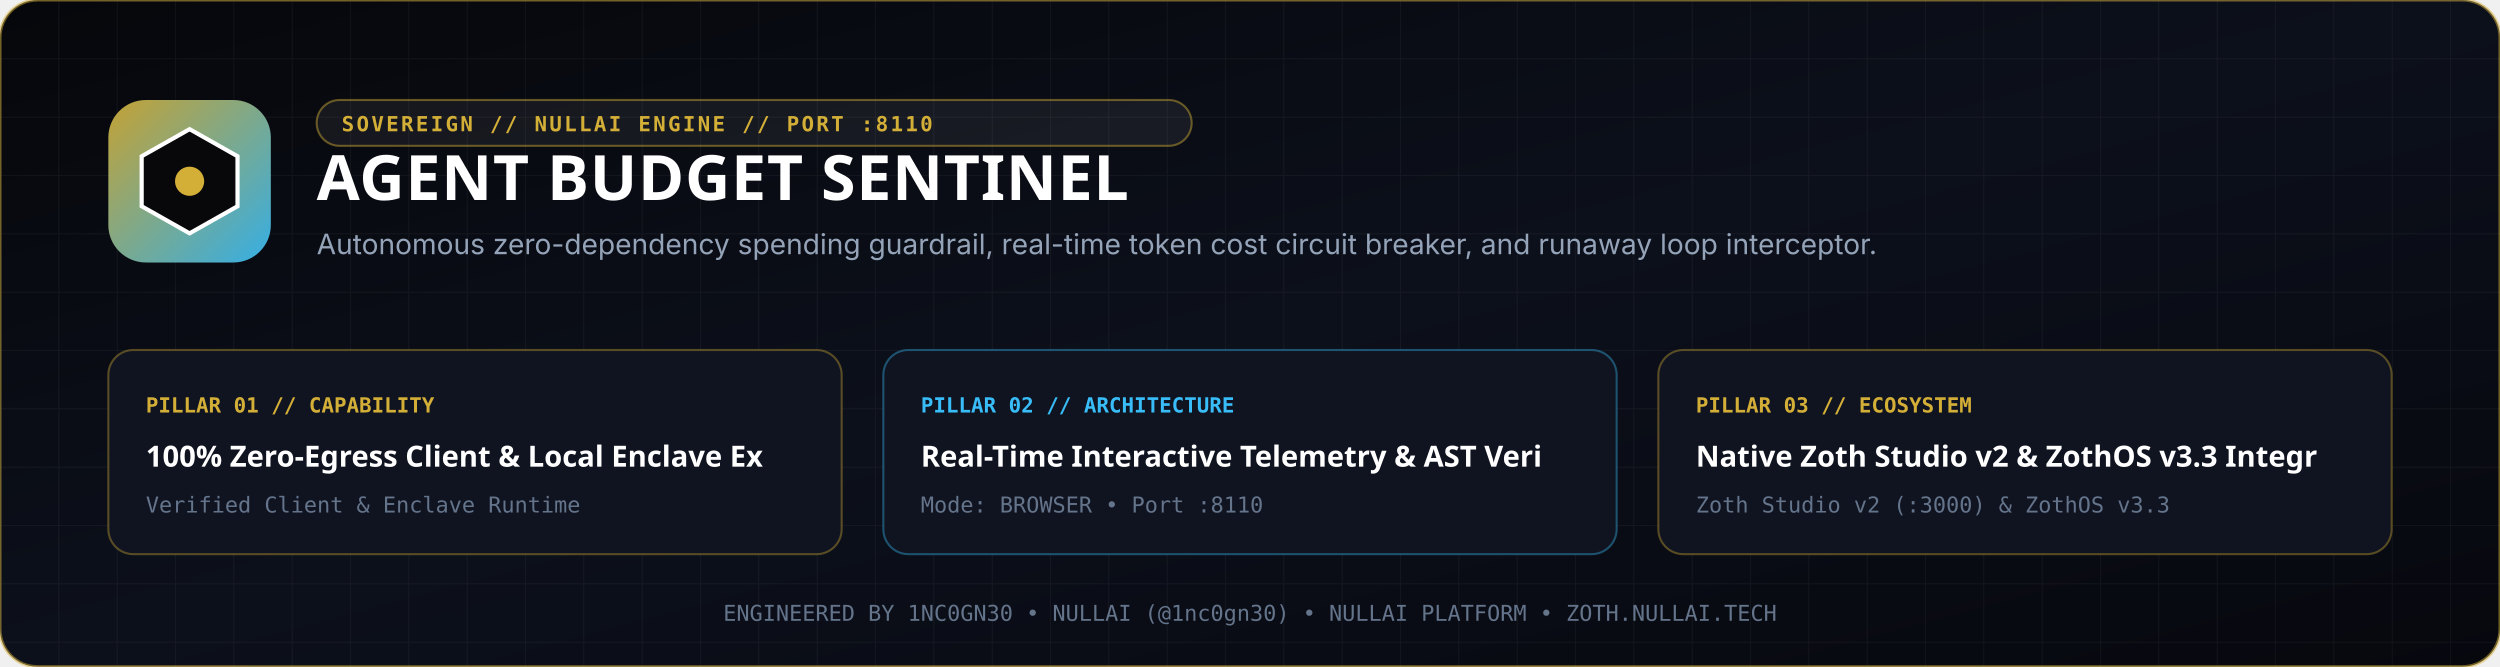
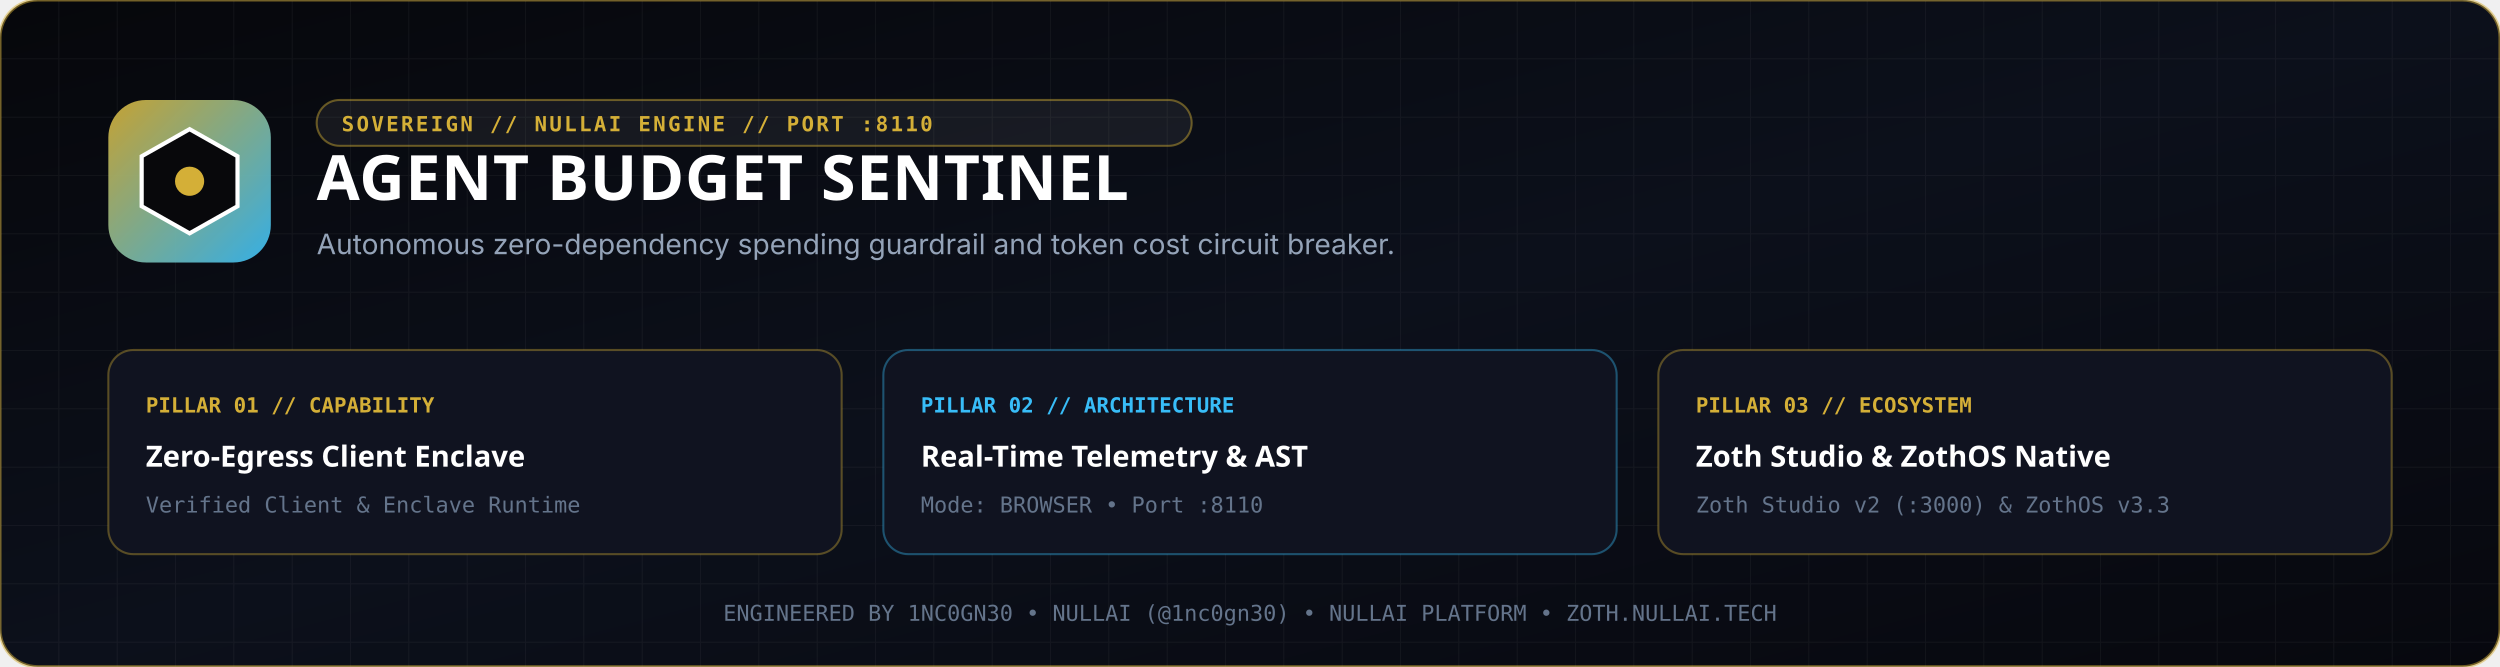
<svg xmlns="http://www.w3.org/2000/svg" viewBox="0 0 1200 320" width="100%" height="100%">
  <defs>
    <linearGradient id="bg" x1="0%" y1="0%" x2="100%" y2="100%">
      <stop offset="0%" stop-color="#06070B" />
      <stop offset="50%" stop-color="#0C101B" />
      <stop offset="100%" stop-color="#07080E" />
    </linearGradient>
    <linearGradient id="accent" x1="0%" y1="0%" x2="100%" y2="100%">
      <stop offset="0%" stop-color="#D4AF37" />
      <stop offset="100%" stop-color="#38BDF8" />
    </linearGradient>
    <pattern id="grid" width="28" height="28" patternUnits="userSpaceOnUse">
      <path d="M 28 0 L 0 0 0 28" fill="none" stroke="rgba(255,255,255,0.04)" stroke-width="1" />
    </pattern>
  </defs>
  <rect width="1200" height="320" rx="18" fill="url(#bg)" stroke="#D4AF37" stroke-opacity="0.5" stroke-width="1.5" />
  <rect width="1200" height="320" rx="18" fill="url(#grid)" />
  <g transform="translate(52, 48)">
    <rect width="78" height="78" rx="18" fill="url(#accent)" opacity="0.92" />
    <polygon points="39,14 62,27 62,51 39,64 16,51 16,27" fill="#08080B" stroke="#FFFFFF" stroke-width="2" />
    <circle cx="39" cy="39" r="7" fill="#D4AF37" />
  </g>
  <g transform="translate(152, 62)">
    <rect x="0" y="-14" width="420" height="22" rx="11" fill="rgba(255,255,255,0.06)" stroke="#D4AF37" stroke-opacity="0.45" />
    <text x="12" y="1" fill="#D4AF37" font-family="JetBrains Mono, monospace" font-size="10" font-weight="700" letter-spacing="1.1">SOVEREIGN // NULLAI ENGINE // PORT :8110</text>
    <text x="0" y="34" fill="#FFFFFF" font-family="Syne, Space Grotesk, sans-serif" font-size="30" font-weight="800" letter-spacing="0.4">AGENT BUDGET SENTINEL</text>
-     <text x="0" y="60" fill="#94A3B8" font-family="Inter, sans-serif" font-size="13.5">Autonomous zero-dependency spending guardrail, real-time token cost circuit breaker, and runaway loop interceptor.</text>
+     <text x="0" y="60" fill="#94A3B8" font-family="Inter, sans-serif" font-size="13.5">Autonomous zero-dependency spending guardrail and token cost circuit breaker.</text>
  </g>
  <g transform="translate(52, 168)">
    <rect x="0" y="0" width="352" height="98" rx="12" fill="#101320" stroke="#D4AF37" stroke-opacity="0.38" />
    <text x="18" y="30" fill="#D4AF37" font-family="JetBrains Mono, monospace" font-size="10" font-weight="700">PILLAR 01 // CAPABILITY</text>
-     <text x="18" y="56" fill="#FFFFFF" font-family="Space Grotesk, sans-serif" font-size="14" font-weight="700">100% Zero-Egress Client &amp; Local Enclave Ex</text>
+     <text x="18" y="56" fill="#FFFFFF" font-family="Space Grotesk, sans-serif" font-size="14" font-weight="700">Zero-Egress Client Enclave</text>
    <text x="18" y="78" fill="#64748B" font-family="JetBrains Mono, monospace" font-size="10.5">Verified Client &amp; Enclave Runtime</text>
    <rect x="372" y="0" width="352" height="98" rx="12" fill="#101320" stroke="#38BDF8" stroke-opacity="0.38" />
    <text x="390" y="30" fill="#38BDF8" font-family="JetBrains Mono, monospace" font-size="10" font-weight="700">PILLAR 02 // ARCHITECTURE</text>
-     <text x="390" y="56" fill="#FFFFFF" font-family="Space Grotesk, sans-serif" font-size="14" font-weight="700">Real-Time Interactive Telemetry &amp; AST Veri</text>
+     <text x="390" y="56" fill="#FFFFFF" font-family="Space Grotesk, sans-serif" font-size="14" font-weight="700">Real-Time Telemetry &amp; AST</text>
    <text x="390" y="78" fill="#64748B" font-family="JetBrains Mono, monospace" font-size="10.5">Mode: BROWSER • Port :8110</text>
    <rect x="744" y="0" width="352" height="98" rx="12" fill="#101320" stroke="#D4AF37" stroke-opacity="0.38" />
    <text x="762" y="30" fill="#D4AF37" font-family="JetBrains Mono, monospace" font-size="10" font-weight="700">PILLAR 03 // ECOSYSTEM</text>
-     <text x="762" y="56" fill="#FFFFFF" font-family="Space Grotesk, sans-serif" font-size="14" font-weight="700">Native Zoth Studio v2 &amp; ZothOS v3.3 Integr</text>
+     <text x="762" y="56" fill="#FFFFFF" font-family="Space Grotesk, sans-serif" font-size="14" font-weight="700">Zoth Studio &amp; ZothOS Native</text>
    <text x="762" y="78" fill="#64748B" font-family="JetBrains Mono, monospace" font-size="10.5">Zoth Studio v2 (:3000) &amp; ZothOS v3.3</text>
  </g>
  <text x="600" y="298" text-anchor="middle" fill="#64748B" font-family="JetBrains Mono, monospace" font-size="10.5">
    ENGINEERED BY 1NC0GN30 • NULLAI (@1nc0gn30)  •  NULLAI PLATFORM  •  ZOTH.NULLAI.TECH
  </text>
</svg>
